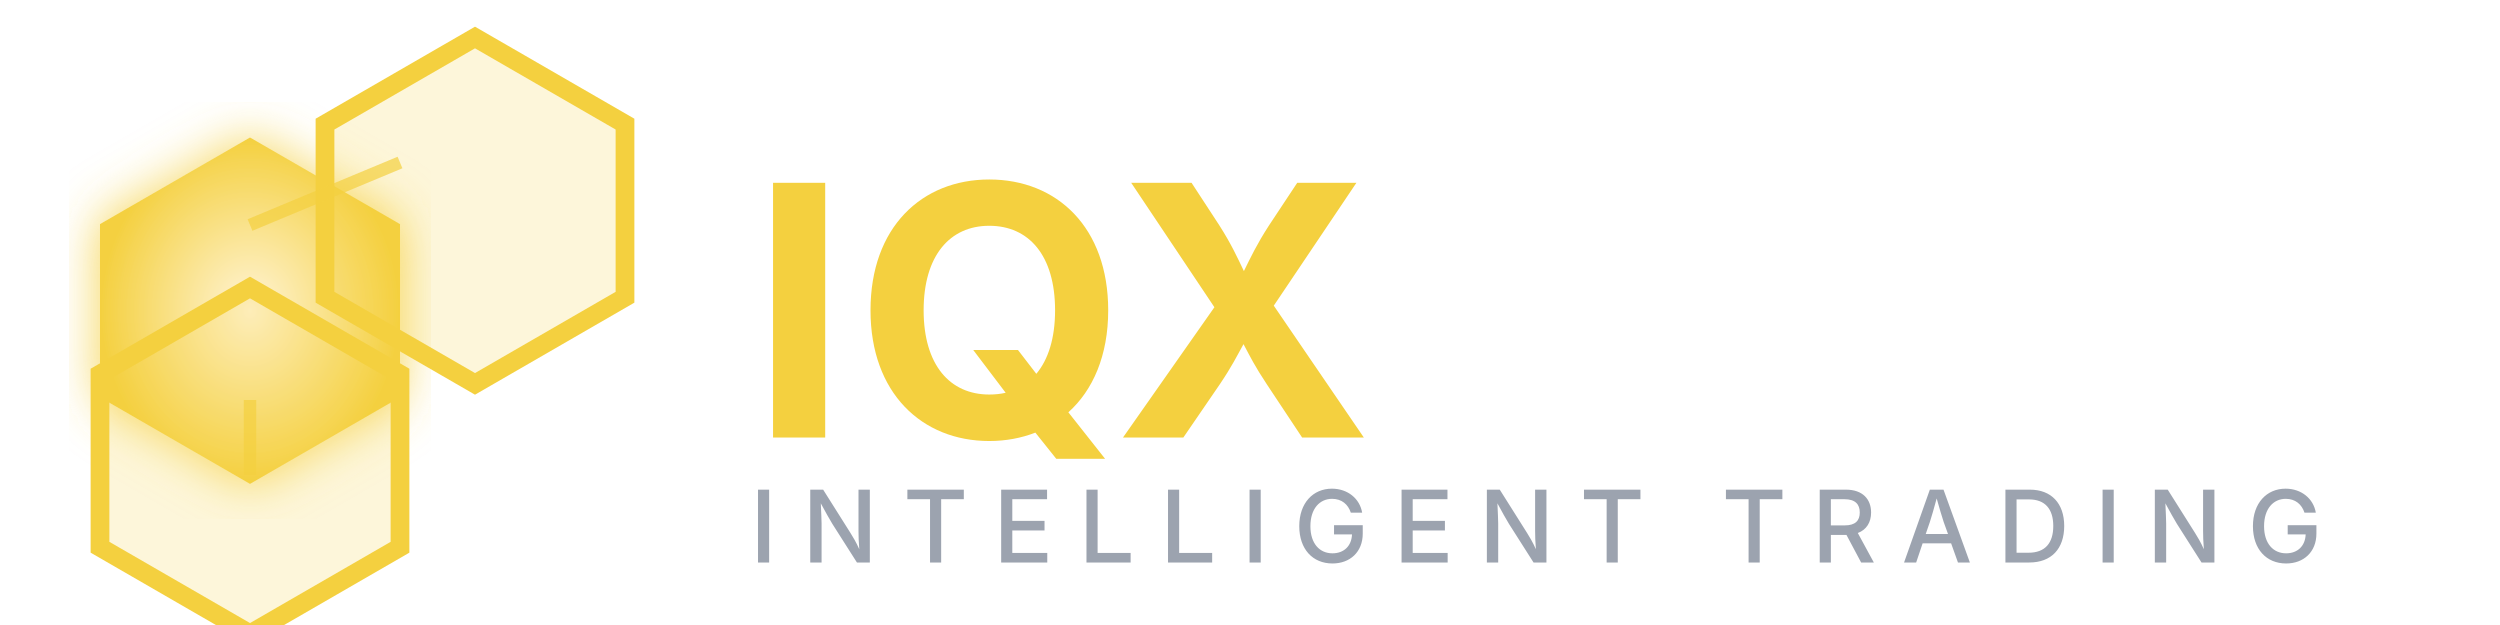
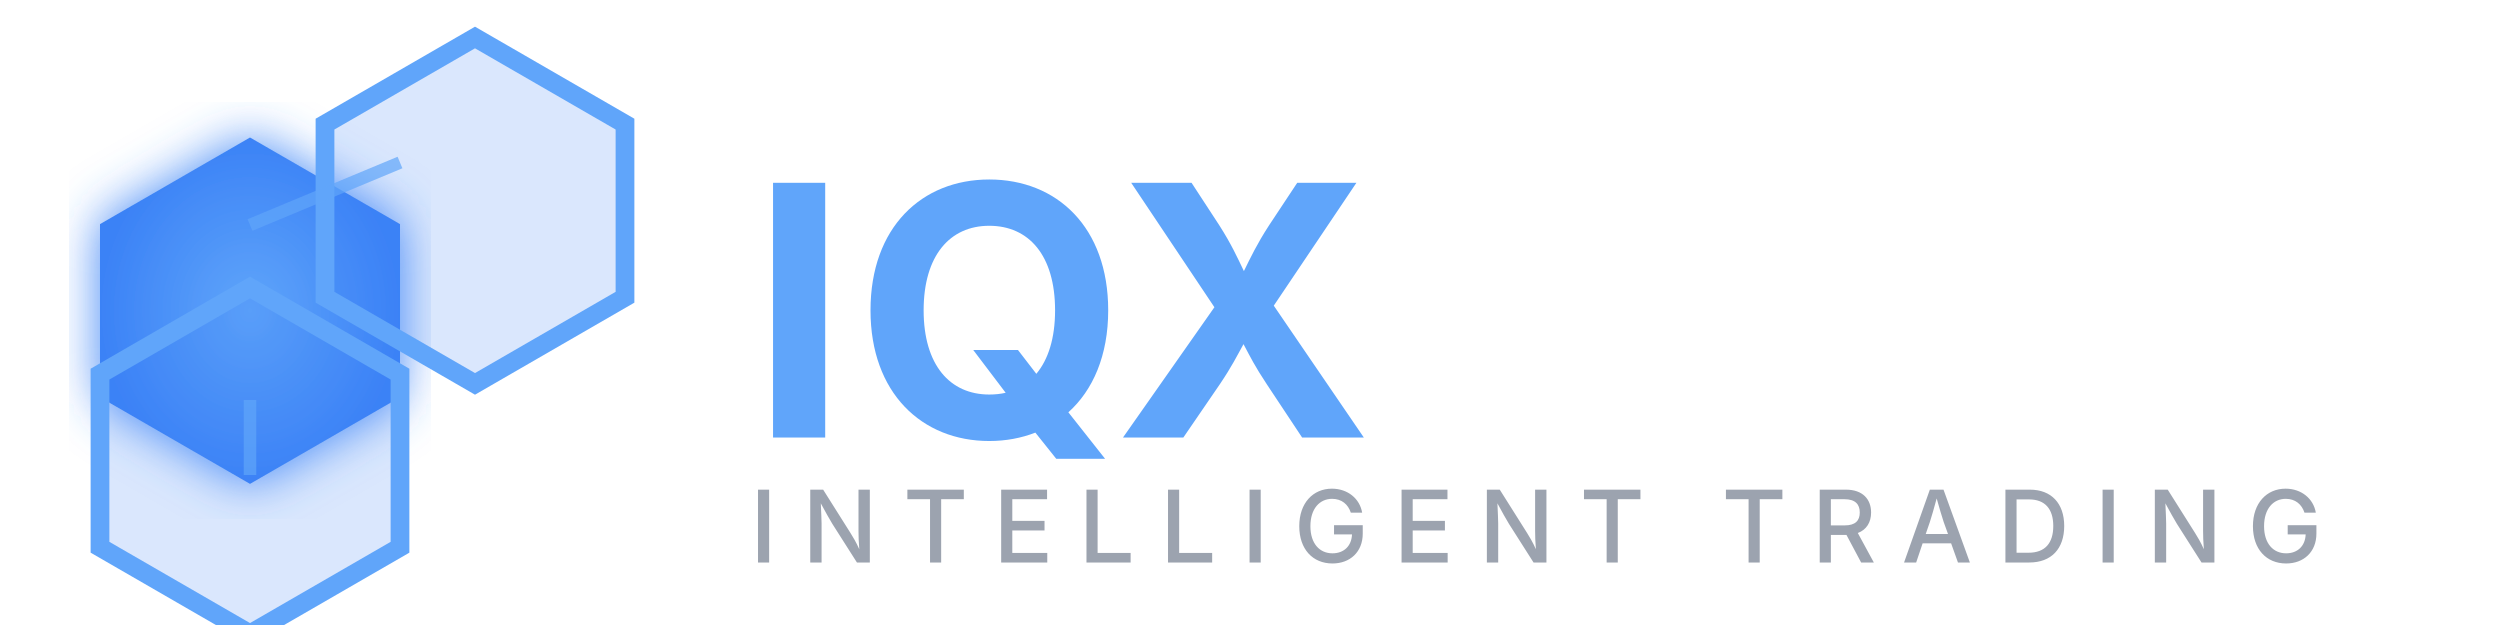
<svg xmlns="http://www.w3.org/2000/svg" width="200" height="50" viewBox="0 0 200 50" fill="none">
  <g id="hexagon-cluster">
    <defs>
-       <radialGradient id="goldGradientDark" cx="50%" cy="50%" r="50%">
-         <stop offset="0%" style="stop-color:#FFF4D6;stop-opacity:1" />
-         <stop offset="100%" style="stop-color:#F4D03F;stop-opacity:1" />
+       <radialGradient id="techBlueGradientDark" cx="50%" cy="50%" r="50%">
+         <stop offset="0%" style="stop-color:#60A5FA;stop-opacity:1" />
+         <stop offset="100%" style="stop-color:#3B82F6;stop-opacity:1" />
      </radialGradient>
      <path id="hexagonDark" d="M 12 0 L 24 6.93 L 24 20.78 L 12 27.71 L 0 20.78 L 0 6.93 Z" />
      <filter id="glow">
        <feGaussianBlur stdDeviation="2" result="coloredBlur" />
        <feMerge>
          <feMergeNode in="coloredBlur" />
          <feMergeNode in="SourceGraphic" />
        </feMerge>
      </filter>
    </defs>
-     <use href="#hexagonDark" x="8" y="11" fill="url(#goldGradientDark)" filter="url(#glow)" />
-     <use href="#hexagonDark" x="26" y="3" fill="#F4D03F30" stroke="#F4D03F" stroke-width="1.5" />
-     <use href="#hexagonDark" x="8" y="23" fill="#F4D03F30" stroke="#F4D03F" stroke-width="1.5" />
-     <line x1="20" y1="18" x2="32" y2="13" stroke="#F4D03F" stroke-width="1" opacity="0.7" />
-     <line x1="20" y1="32" x2="20" y2="38" stroke="#F4D03F" stroke-width="1" opacity="0.7" />
+     <use href="#hexagonDark" x="8" y="11" fill="url(#techBlueGradientDark)" filter="url(#glow)" />
+     <use href="#hexagonDark" x="26" y="3" fill="#3B82F630" stroke="#60A5FA" stroke-width="1.5" />
+     <use href="#hexagonDark" x="8" y="23" fill="#3B82F630" stroke="#60A5FA" stroke-width="1.5" />
+     <line x1="20" y1="18" x2="32" y2="13" stroke="#60A5FA" stroke-width="1" opacity="0.7" />
+     <line x1="20" y1="32" x2="20" y2="38" stroke="#60A5FA" stroke-width="1" opacity="0.7" />
  </g>
  <g id="wordmark">
-     <text x="60" y="35" font-family="'Inter', 'DM Sans', -apple-system, BlinkMacSystemFont, sans-serif" font-size="28" font-weight="700" fill="#F4D03F" letter-spacing="0.5">IQX</text>
+     <text x="60" y="35" font-family="'Inter', 'DM Sans', -apple-system, BlinkMacSystemFont, sans-serif" font-size="28" font-weight="700" fill="#60A5FA" letter-spacing="0.5">IQX</text>
    <text x="60" y="45" font-family="'Inter', 'DM Sans', -apple-system, BlinkMacSystemFont, sans-serif" font-size="8" font-weight="500" fill="#9CA3AF" letter-spacing="2">INTELLIGENT TRADING</text>
  </g>
</svg>
